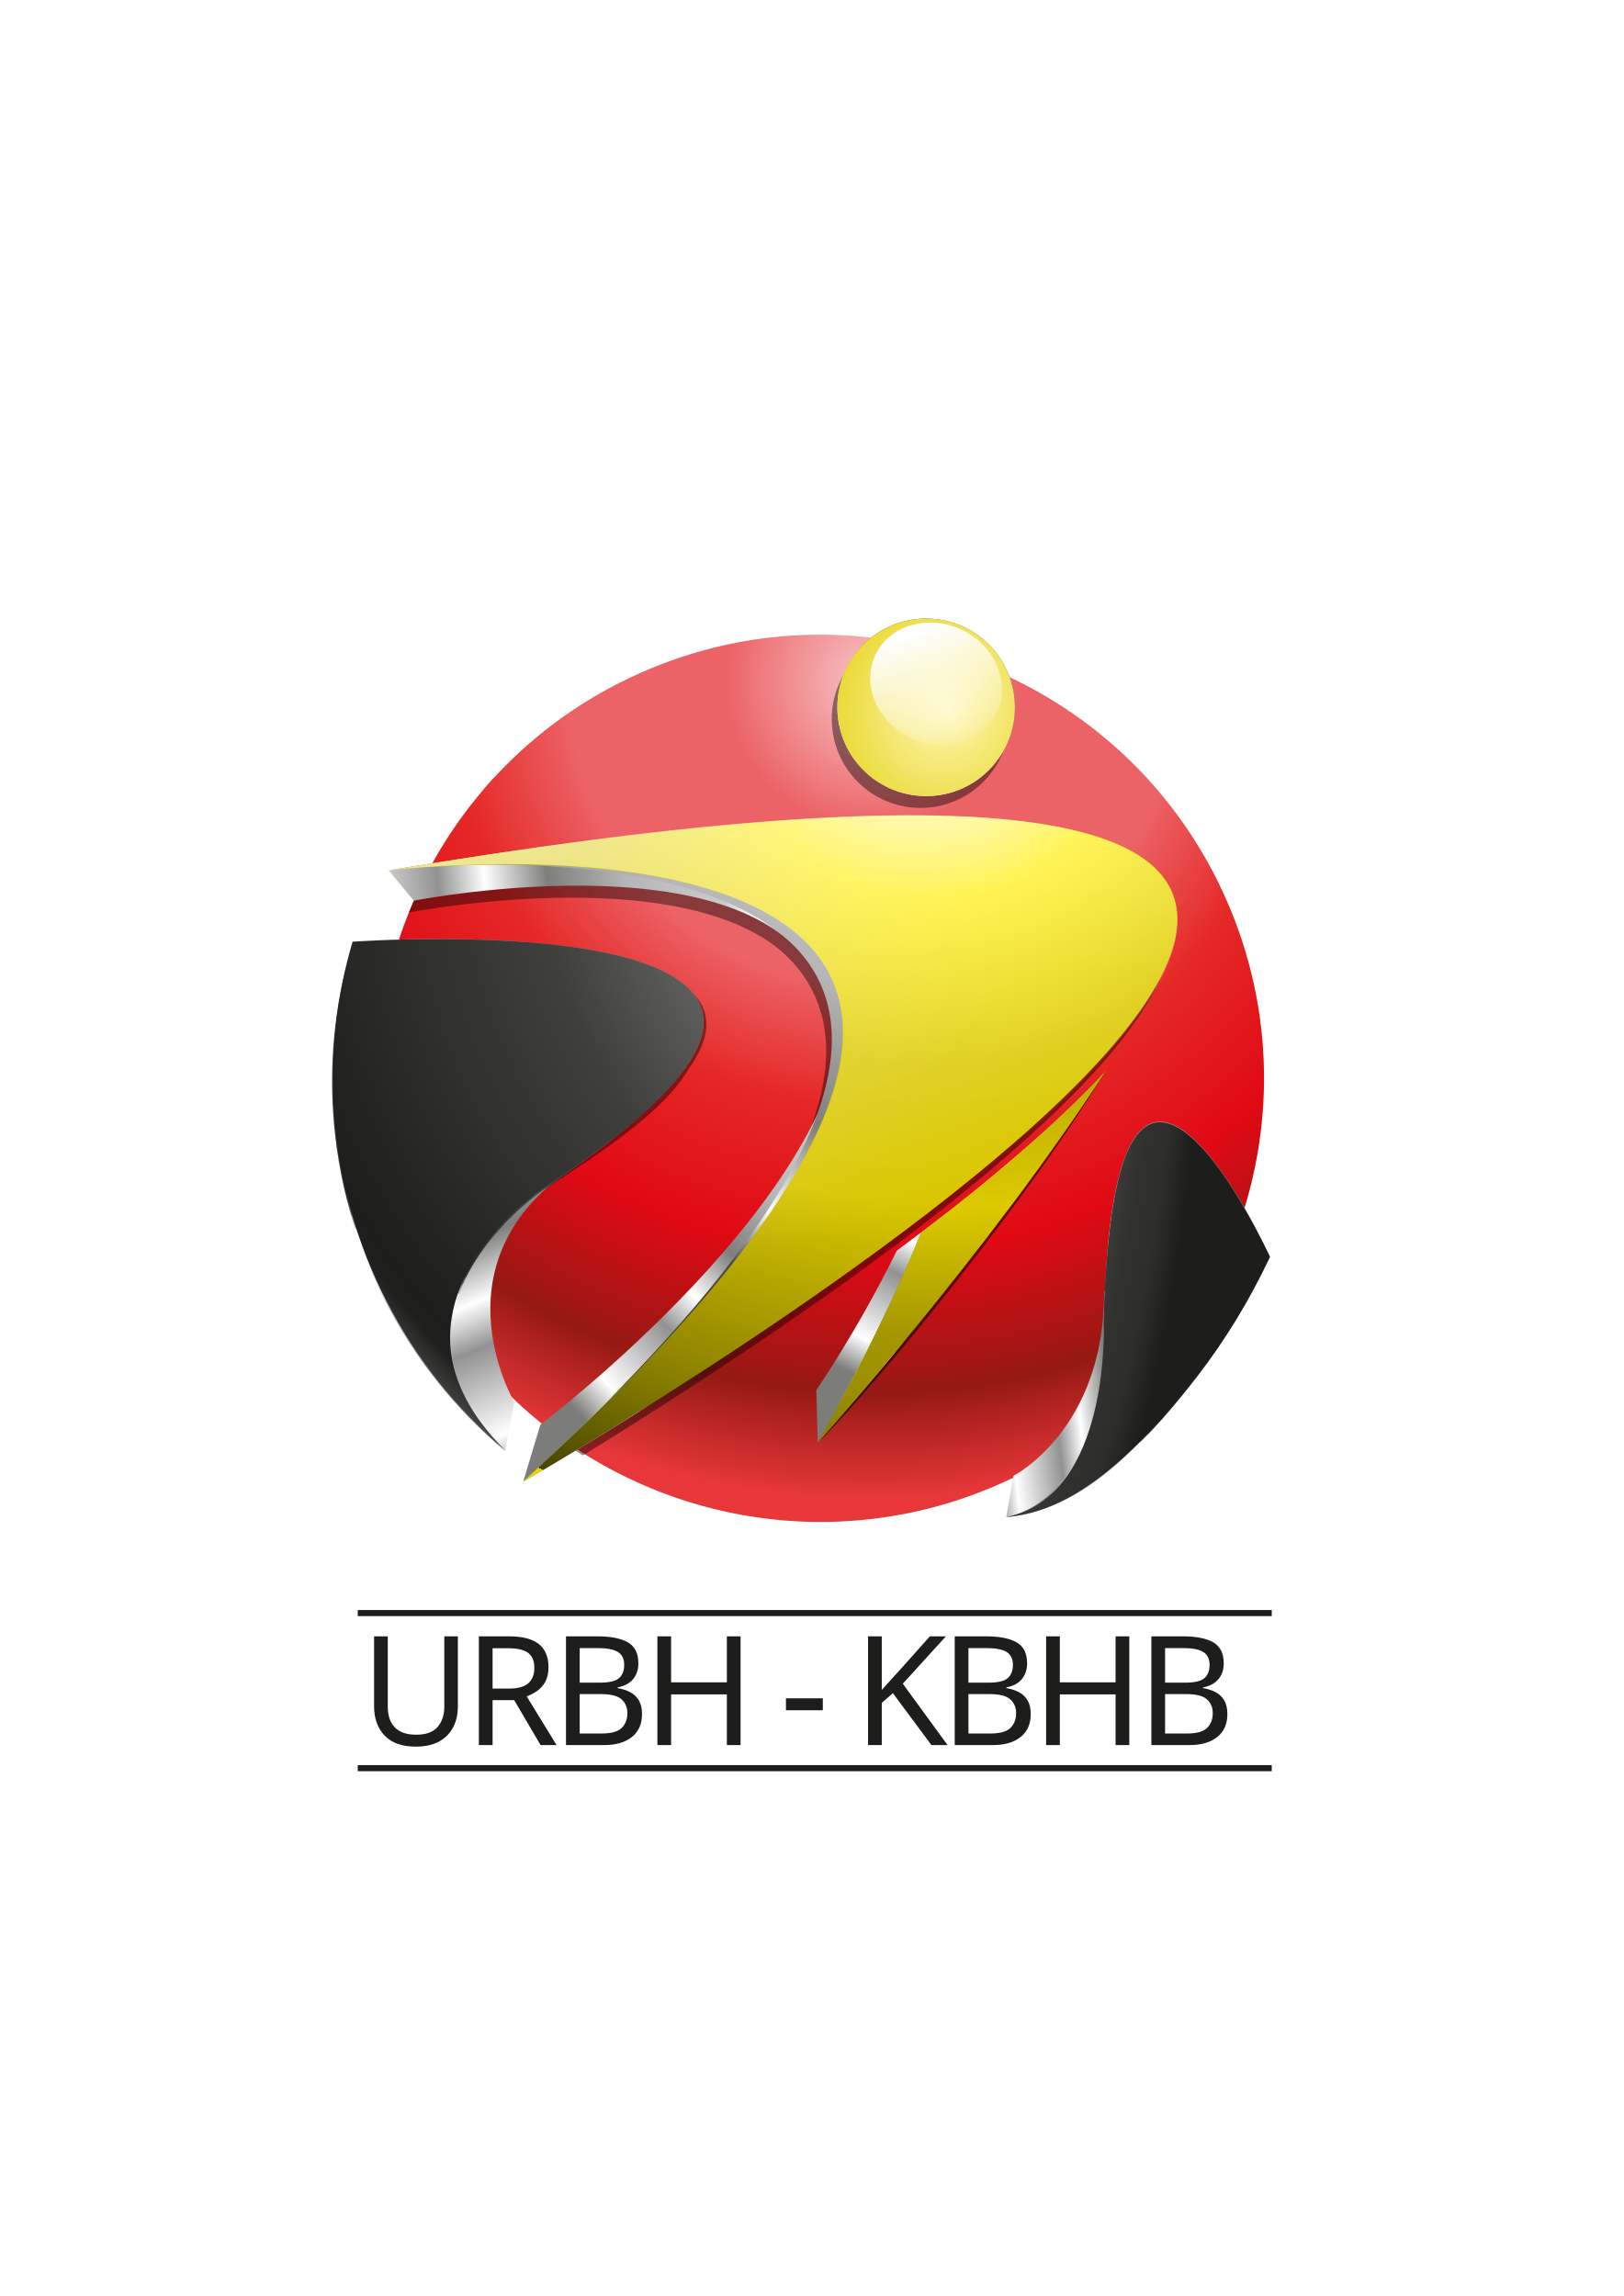
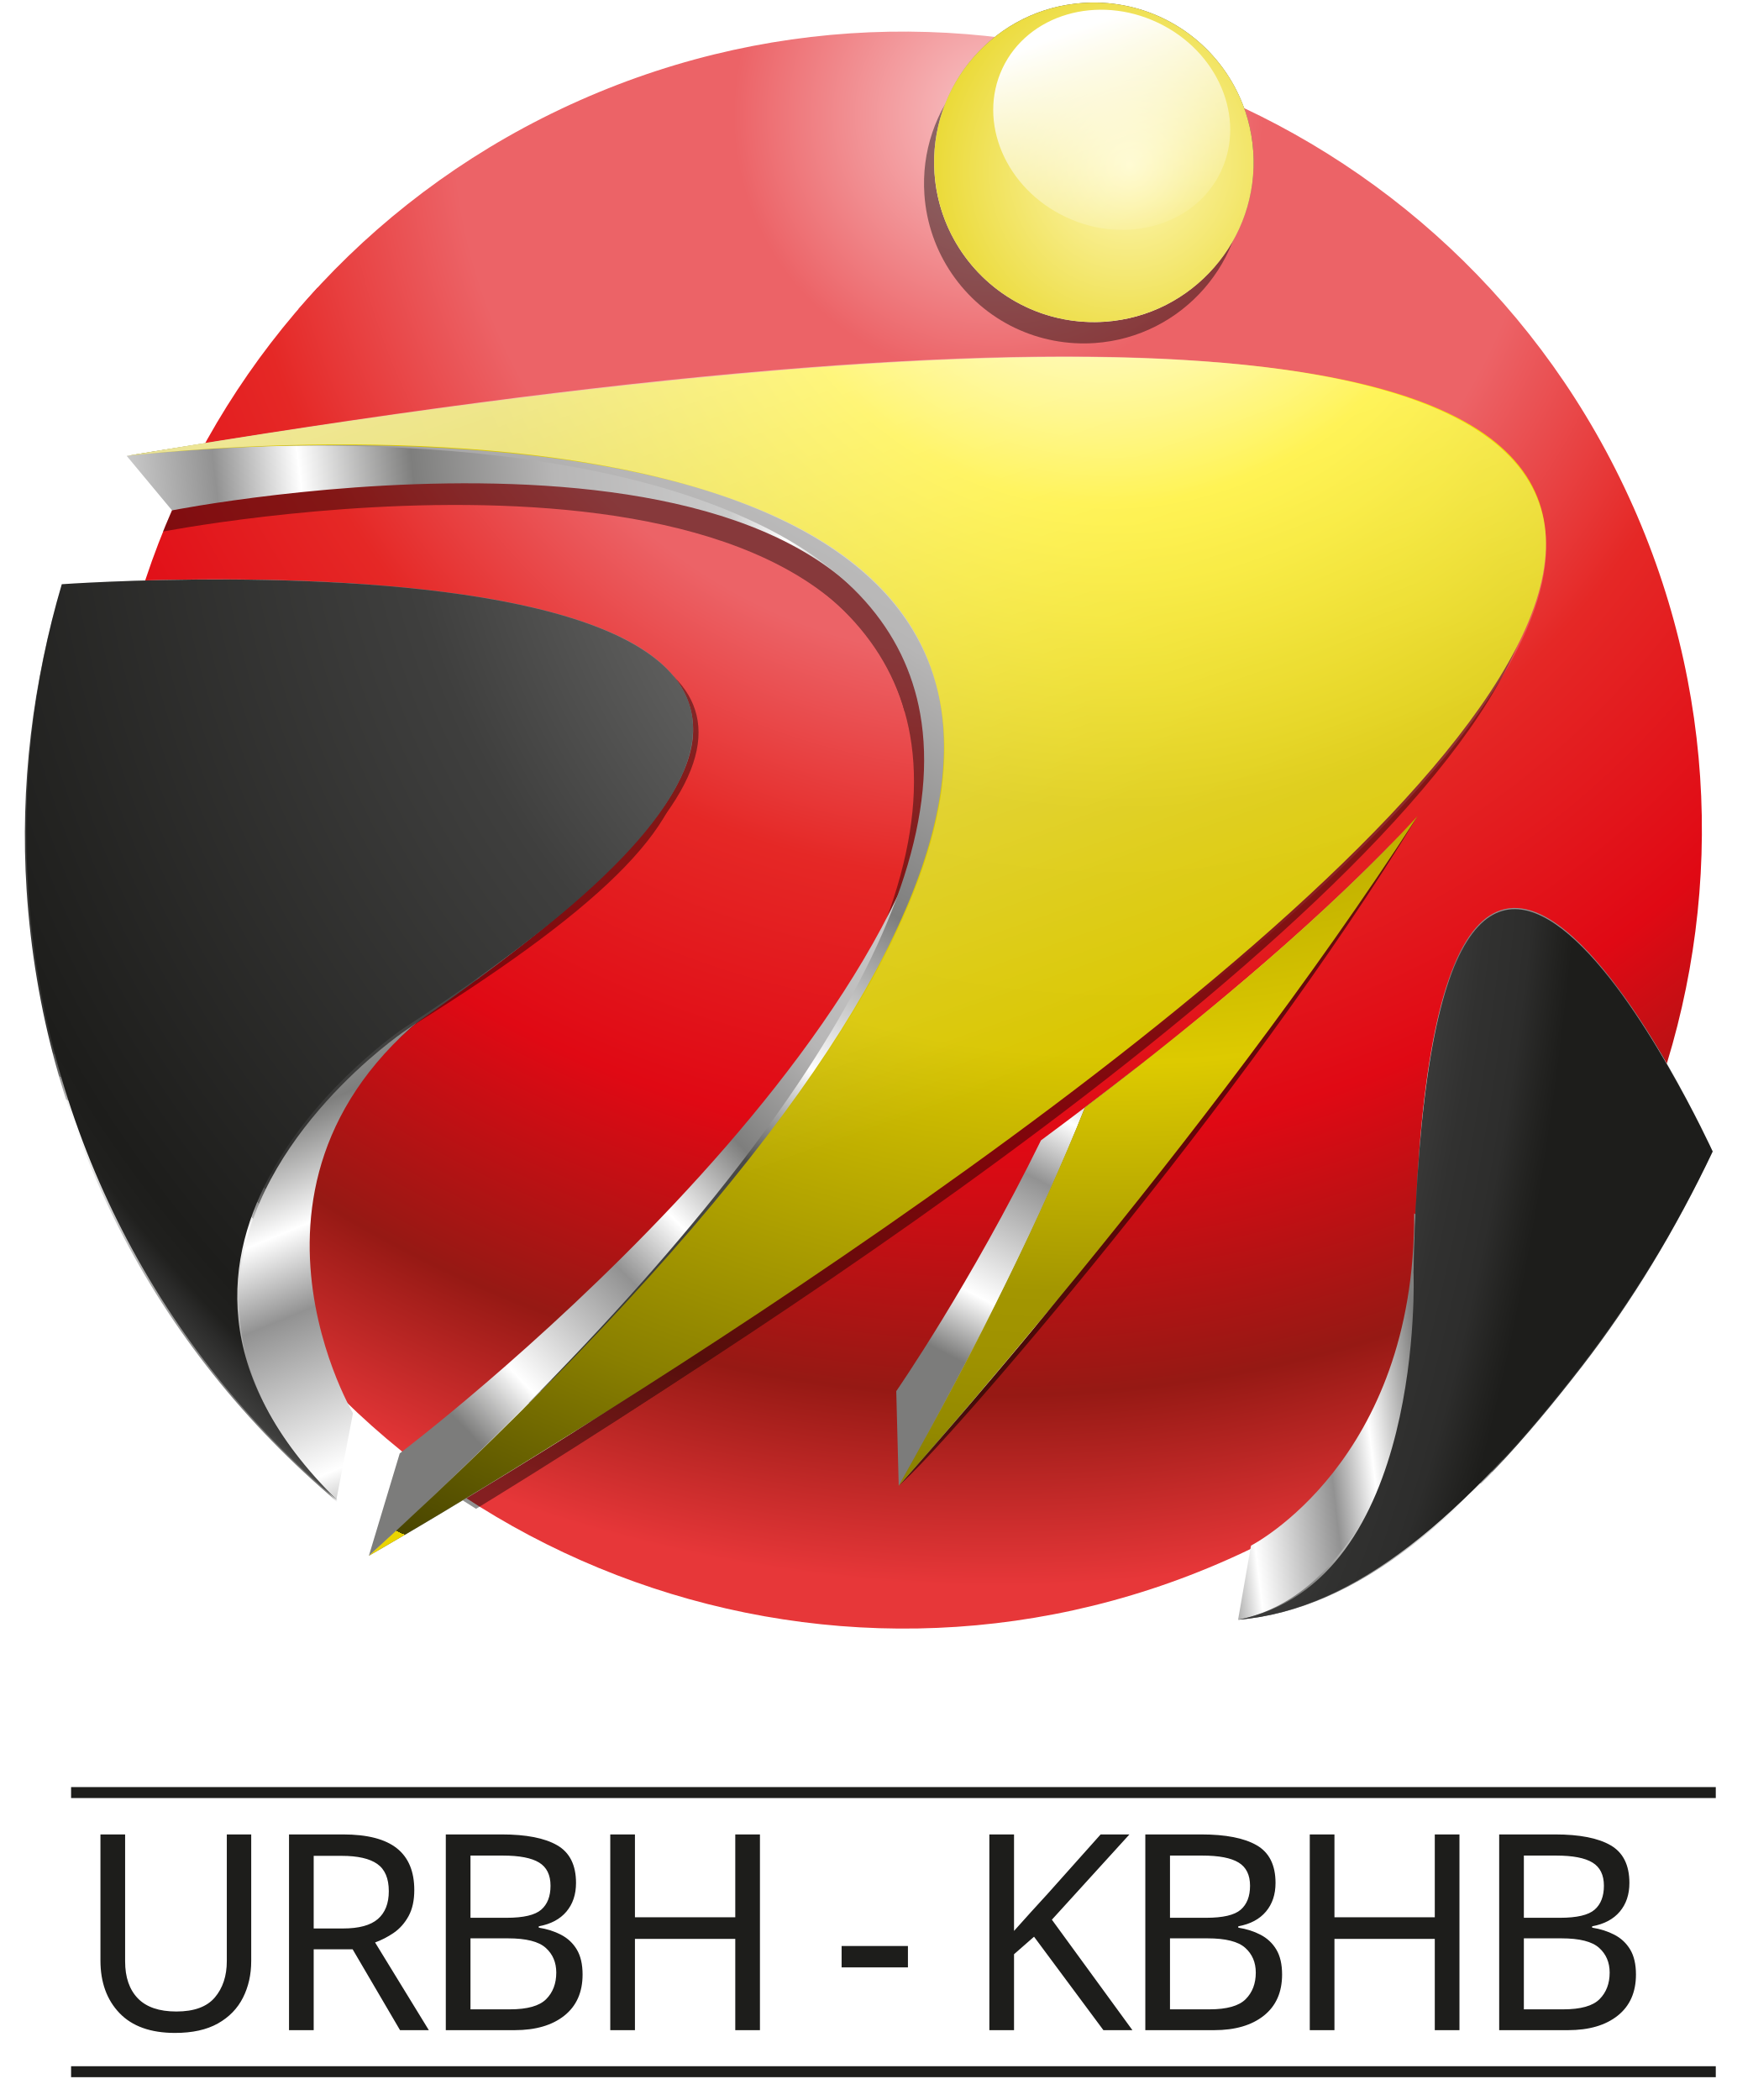
- <svg xmlns="http://www.w3.org/2000/svg" xmlns:xlink="http://www.w3.org/1999/xlink" version="1.1" viewBox="0 0 841.89 1190.55">
+ <svg xmlns="http://www.w3.org/2000/svg" xmlns:xlink="http://www.w3.org/1999/xlink" version="1.1" viewBox="165 320 505 605">
  <defs>
    <style>
      .cls-1 {
        clip-path: url(#clippath);
      }

      .cls-2 {
        fill: none;
      }

      .cls-2, .cls-3, .cls-4, .cls-5, .cls-6, .cls-7, .cls-8, .cls-9, .cls-10, .cls-11, .cls-12, .cls-13, .cls-14, .cls-15, .cls-16, .cls-17, .cls-18, .cls-19, .cls-20, .cls-21, .cls-22, .cls-23, .cls-24, .cls-25, .cls-26, .cls-27, .cls-28, .cls-29, .cls-30, .cls-31 {
        stroke-width: 0px;
      }

      .cls-3 {
        fill: #737373;
      }

      .cls-4 {
        fill: url(#linear-gradient);
      }

      .cls-5 {
        fill: url(#linear-gradient-5);
      }

      .cls-5, .cls-6, .cls-7, .cls-22, .cls-23, .cls-24, .cls-31 {
        display: none;
      }

      .cls-6 {
        fill: url(#linear-gradient-4);
      }

      .cls-7 {
        fill: url(#linear-gradient-3);
      }

      .cls-8 {
        fill: url(#linear-gradient-11);
      }

      .cls-9 {
        fill: url(#linear-gradient-12);
      }

      .cls-10 {
        fill: url(#linear-gradient-13);
      }

      .cls-11 {
        fill: url(#linear-gradient-10);
      }

      .cls-12 {
        fill: url(#linear-gradient-17);
      }

      .cls-13 {
        fill: url(#linear-gradient-15);
      }

      .cls-14 {
        fill: url(#linear-gradient-14);
      }

      .cls-32 {
        stroke: #1d1d1b;
        stroke-miterlimit: 10;
        stroke-width: 3.16px;
      }

      .cls-32, .cls-33 {
        fill: #1d1d1b;
      }

      .cls-34 {
        mix-blend-mode: multiply;
      }

      .cls-33 {
        font-family: NexaBold, 'Nexa Bold';
        font-size: 78.97px;
        letter-spacing: -.05em;
      }

      .cls-15 {
        fill: url(#Naamloos_verloop_201);
      }

      .cls-16 {
        fill: url(#Naamloos_verloop_150);
      }

      .cls-17 {
        fill: url(#Naamloos_verloop_477);
      }

      .cls-18 {
        fill: url(#Naamloos_verloop_937);
      }

      .cls-19 {
        fill: url(#Naamloos_verloop_13);
      }

      .cls-20 {
        fill: url(#Naamloos_verloop_19);
      }

      .cls-21, .cls-31 {
        fill: #929292;
      }

      .cls-22 {
        fill: url(#radial-gradient-2);
      }

      .cls-23 {
        fill: url(#radial-gradient);
      }

      .cls-35 {
        opacity: .72;
      }

      .cls-24 {
        fill: url(#linear-gradient-16);
      }

      .cls-25 {
        fill: url(#Naamloos_verloop_19-2);
      }

      .cls-26 {
        fill: url(#linear-gradient-2);
      }

      .cls-27 {
        fill: url(#linear-gradient-8);
      }

      .cls-28 {
        fill: url(#linear-gradient-9);
      }

      .cls-29 {
        fill: url(#linear-gradient-7);
      }

      .cls-30 {
        fill: url(#linear-gradient-6);
      }

      .cls-36 {
        isolation: isolate;
      }
    </style>
    <radialGradient id="Naamloos_verloop_19" data-name="Naamloos verloop 19" cx="432.24" cy="-735.35" fx="432.24" fy="-735.35" r="883.17" gradientTransform="translate(214.51 686.15) rotate(5.11) scale(.48)" gradientUnits="userSpaceOnUse">
      <stop offset="0" stop-color="#f8c6c8" />
      <stop offset=".18" stop-color="#ec6367" />
      <stop offset=".37" stop-color="#ec6367" />
      <stop offset=".52" stop-color="#e52826" />
      <stop offset=".7" stop-color="#e00914" />
      <stop offset=".87" stop-color="#961914" />
      <stop offset="1" stop-color="#e73739" />
    </radialGradient>
    <clipPath id="clippath">
      <path class="cls-2" d="M653.92,544.66c8.25,126.75-87.8,236.19-214.55,244.45-126.75,8.25-237.63-87.72-244.45-214.56-6.82-126.81,88.4-236.21,214.56-244.44,126.75-8.27,236.19,87.8,244.44,214.55Z" />
    </clipPath>
    <linearGradient id="linear-gradient" x1="582.74" y1="596.46" x2="694.92" y2="698.5" gradientTransform="translate(1316.66 74.45) rotate(-159.64) scale(.74 -1.32)" gradientUnits="userSpaceOnUse">
      <stop offset="0" stop-color="#4a4a49" />
      <stop offset=".13" stop-color="#fff" />
      <stop offset=".19" stop-color="#cacaca" />
      <stop offset=".37" stop-color="#b7b6b6" />
      <stop offset=".52" stop-color="#7e7e7d" />
      <stop offset=".64" stop-color="#fff" />
      <stop offset=".73" stop-color="#929292" />
      <stop offset=".91" stop-color="#fff" />
      <stop offset="1" stop-color="#7c7c7b" />
    </linearGradient>
    <linearGradient id="linear-gradient-2" x1="644.99" y1="404.79" x2="607.88" y2="699.77" gradientTransform="translate(1316.66 74.45) rotate(-159.64) scale(.74 -1.32)" gradientUnits="userSpaceOnUse">
      <stop offset="0" stop-color="#4a4a49" />
      <stop offset=".13" stop-color="#fff" />
      <stop offset=".19" stop-color="#cacaca" />
      <stop offset=".37" stop-color="#b7b6b6" />
      <stop offset=".52" stop-color="#7e7e7d" />
      <stop offset=".63" stop-color="#fff" />
      <stop offset=".7" stop-color="#4a4a49" />
      <stop offset=".87" stop-color="#313130" />
      <stop offset=".87" stop-color="#343433" />
      <stop offset=".88" stop-color="#40403f" />
      <stop offset=".88" stop-color="#525252" />
      <stop offset=".89" stop-color="#6d6d6c" />
      <stop offset=".89" stop-color="#8f8f8f" />
      <stop offset=".9" stop-color="#b9b9b9" />
      <stop offset=".9" stop-color="#eaeaea" />
      <stop offset=".91" stop-color="#fff" />
      <stop offset="1" stop-color="#7c7c7b" />
    </linearGradient>
    <radialGradient id="Naamloos_verloop_477" data-name="Naamloos verloop 477" cx="1294.06" cy="-334.26" fx="2023.68" fy="330.57" r="987.09" gradientTransform="translate(476.87 1261.73) rotate(-96.16) scale(.53 -.22) skewX(-13.83)" gradientUnits="userSpaceOnUse">
      <stop offset="0" stop-color="#9b9b9a" />
      <stop offset=".19" stop-color="#949494" />
      <stop offset=".37" stop-color="#9b9b9a" />
      <stop offset=".38" stop-color="#999998" />
      <stop offset=".38" stop-color="#929291" />
      <stop offset=".39" stop-color="#868685" />
      <stop offset=".39" stop-color="#757574" />
      <stop offset=".39" stop-color="#5f5f5e" />
      <stop offset=".39" stop-color="#454544" />
      <stop offset=".39" stop-color="#3c3c3b" />
      <stop offset=".61" stop-color="#706f6f" />
      <stop offset=".79" stop-color="#313130" />
      <stop offset=".82" stop-color="#2d2d2c" />
      <stop offset=".84" stop-color="#222220" />
      <stop offset=".85" stop-color="#1d1d1b" />
    </radialGradient>
    <linearGradient id="linear-gradient-3" x1="1152.66" y1="-57.05" x2="1391.45" y2="-545.1" gradientTransform="translate(268.1 -131.34) rotate(25.32)" xlink:href="#linear-gradient" />
    <linearGradient id="linear-gradient-4" x1="1311.66" y1="-158.48" x2="1234.16" y2="-70.52" gradientTransform="translate(268.1 -131.34) rotate(25.32)" xlink:href="#linear-gradient" />
    <linearGradient id="linear-gradient-5" x1="1304.54" y1="-459.29" x2="1251.47" y2="-37.57" gradientTransform="translate(268.1 -131.34) rotate(25.32)" xlink:href="#linear-gradient-2" />
    <radialGradient id="radial-gradient" cx="1870.16" cy="-2433.51" fx="1870.16" fy="-2433.51" r="849.76" gradientTransform="translate(862.67 -1347.69) rotate(115.32) scale(.48 .46)" gradientUnits="userSpaceOnUse">
      <stop offset="0" stop-color="#fff" />
      <stop offset=".19" stop-color="#cacaca" />
      <stop offset=".37" stop-color="#b4b4b4" />
      <stop offset=".52" stop-color="#858584" />
      <stop offset=".7" stop-color="#5a5a59" />
      <stop offset=".87" stop-color="#313130" />
      <stop offset=".89" stop-color="#343433" />
      <stop offset=".92" stop-color="#40403f" />
      <stop offset=".94" stop-color="#535352" />
      <stop offset=".96" stop-color="#6d6d6c" />
      <stop offset=".99" stop-color="#8f8f8e" />
      <stop offset="1" stop-color="#a8a8a7" />
    </radialGradient>
    <linearGradient id="linear-gradient-6" x1="222.11" y1="609.85" x2="410.5" y2="781.22" gradientTransform="translate(268.1 -131.34) rotate(25.32)" xlink:href="#linear-gradient" />
    <linearGradient id="linear-gradient-7" x1="327.76" y1="322.7" x2="270.37" y2="778.8" gradientTransform="translate(268.1 -131.34) rotate(25.32)" xlink:href="#linear-gradient-2" />
    <radialGradient id="Naamloos_verloop_937" data-name="Naamloos verloop 937" cx="481.91" cy="-650.85" fx="446.06" fy="-650.85" r="920.77" gradientTransform="translate(525.4 47.48) rotate(143.05) scale(.48 .46)" gradientUnits="userSpaceOnUse">
      <stop offset="0" stop-color="#fff" />
      <stop offset=".14" stop-color="#aeaeae" />
      <stop offset=".28" stop-color="#a4a3a3" />
      <stop offset=".39" stop-color="#686867" />
      <stop offset=".57" stop-color="#3f3f3e" />
      <stop offset=".89" stop-color="#1d1d1b" />
      <stop offset=".91" stop-color="#20201e" />
      <stop offset=".92" stop-color="#2b2b2a" />
      <stop offset=".94" stop-color="#3e3e3d" />
      <stop offset=".95" stop-color="#595957" />
      <stop offset=".97" stop-color="#7b7b7a" />
      <stop offset=".98" stop-color="#a4a4a3" />
      <stop offset=".99" stop-color="#a8a8a7" />
    </radialGradient>
    <linearGradient id="linear-gradient-8" x1="461.42" y1="537.94" x2="378.95" y2="760.14" gradientTransform="translate(268.1 -131.34) rotate(25.32)" xlink:href="#linear-gradient" />
    <linearGradient id="linear-gradient-9" x1="189.04" y1="555.18" x2="189.04" y2="555.18" gradientTransform="translate(268.1 -131.34) rotate(25.32)" xlink:href="#linear-gradient" />
    <linearGradient id="linear-gradient-10" x1="401.93" y1="477.75" x2="171.59" y2="619.17" gradientTransform="translate(268.1 -131.34) rotate(25.32)" xlink:href="#linear-gradient" />
    <linearGradient id="linear-gradient-11" x1="408.18" y1="332.02" x2="350.69" y2="788.96" gradientTransform="translate(268.1 -131.34) rotate(25.32)" xlink:href="#linear-gradient-2" />
    <radialGradient id="Naamloos_verloop_150" data-name="Naamloos verloop 150" cx="380.57" cy="-730.34" fx="380.57" fy="-730.34" r="920.75" gradientTransform="translate(265.02 58.79) rotate(115.32) scale(.48 .46)" gradientUnits="userSpaceOnUse">
      <stop offset="0" stop-color="#fff8b9" />
      <stop offset=".19" stop-color="#e2cd00" />
      <stop offset=".37" stop-color="#b5a600" />
      <stop offset=".52" stop-color="#858584" />
      <stop offset=".7" stop-color="#5a5a59" />
      <stop offset=".87" stop-color="#313130" />
      <stop offset=".89" stop-color="#343433" />
      <stop offset=".92" stop-color="#40403f" />
      <stop offset=".94" stop-color="#535352" />
      <stop offset=".96" stop-color="#6d6d6c" />
      <stop offset=".99" stop-color="#8f8f8e" />
      <stop offset="1" stop-color="#a8a8a7" />
    </radialGradient>
    <linearGradient id="linear-gradient-12" x1="401.79" y1="334.77" x2="344.67" y2="788.71" gradientTransform="translate(243.73 -130.35) rotate(23.96) scale(1.05 1) skewX(-1.3)" xlink:href="#linear-gradient-2" />
    <radialGradient id="Naamloos_verloop_201" data-name="Naamloos verloop 201" cx="369.05" cy="-722.75" fx="369.05" fy="-722.75" r="920.9" gradientTransform="translate(166.29 607.06) rotate(23.96) scale(.5 .48) skewX(-1.3)" gradientUnits="userSpaceOnUse">
      <stop offset="0" stop-color="#fff" />
      <stop offset=".22" stop-color="#ffed00" />
      <stop offset=".42" stop-color="#dbc800" />
      <stop offset=".58" stop-color="#d9c600" />
      <stop offset=".84" stop-color="#897f00" />
      <stop offset="1" stop-color="#494500" />
      <stop offset="1" stop-color="#4c4800" />
      <stop offset="1" stop-color="#585200" />
      <stop offset="1" stop-color="#6b6300" />
      <stop offset="1" stop-color="#857a00" />
      <stop offset="1" stop-color="#a89900" />
      <stop offset="1" stop-color="#d1be00" />
      <stop offset="1" stop-color="#ead400" />
    </radialGradient>
    <linearGradient id="linear-gradient-13" x1="541.55" y1="502.87" x2="468.62" y2="699.37" gradientTransform="translate(59.94 -41.07) rotate(7.07)" xlink:href="#linear-gradient" />
    <radialGradient id="radial-gradient-2" cx="161.89" cy="-1053.22" fx="161.89" fy="-1053.22" r="849.76" gradientTransform="translate(166.29 607.06) rotate(23.96) scale(.5 .48) skewX(-1.3)" xlink:href="#radial-gradient" />
    <linearGradient id="linear-gradient-14" x1="553.95" y1="328.88" x2="503.45" y2="730.28" gradientTransform="translate(37.1 -32.5) rotate(5.7) scale(1.05 1) skewX(-1.3)" xlink:href="#linear-gradient-2" />
    <radialGradient id="Naamloos_verloop_13" data-name="Naamloos verloop 13" cx="505.33" cy="-763.81" fx="505.33" fy="-763.81" r="814.47" gradientTransform="translate(194.56 692.05) rotate(5.7) scale(.5 .48) skewX(-1.3)" gradientUnits="userSpaceOnUse">
      <stop offset="0" stop-color="#fff" />
      <stop offset=".19" stop-color="#cacaca" />
      <stop offset=".37" stop-color="#999998" />
      <stop offset=".52" stop-color="#b5a600" />
      <stop offset=".7" stop-color="#ddca00" />
      <stop offset=".87" stop-color="#a39600" />
      <stop offset=".92" stop-color="#9f9200" />
      <stop offset=".98" stop-color="#938900" />
      <stop offset="1" stop-color="#8d8300" />
    </radialGradient>
    <linearGradient id="linear-gradient-15" x1="283.17" y1="381.84" x2="504.8" y2="603.48" gradientTransform="translate(268.1 -131.34) rotate(25.32)" gradientUnits="userSpaceOnUse">
      <stop offset="0" stop-color="#fff" />
      <stop offset="1" stop-color="#fff" stop-opacity="0" />
    </linearGradient>
    <linearGradient id="linear-gradient-16" x1="197.84" y1="463.79" x2="431.06" y2="697.01" xlink:href="#linear-gradient-15" />
    <linearGradient id="linear-gradient-17" x1="384.4" y1="326.53" x2="431.93" y2="374.05" xlink:href="#linear-gradient-15" />
    <radialGradient id="Naamloos_verloop_19-2" data-name="Naamloos verloop 19" cx="253.76" cy="400.29" fx="253.76" fy="400.29" r=".03" gradientTransform="matrix(1,0,0,1,0,0)" xlink:href="#Naamloos_verloop_19" />
  </defs>
  <g class="cls-36">
    <g id="Laag_1" data-name="Laag 1">
      <text class="cls-33" transform="translate(186.83 904.88)">
        <tspan x="0" y="0">URBH - KBHB</tspan>
      </text>
      <line class="cls-32" x1="185.48" y1="916.85" x2="659.33" y2="916.85" />
      <line class="cls-32" x1="185.48" y1="836.43" x2="659.33" y2="836.43" />
      <path class="cls-20" d="M635.49,465.83c51.54,116.09-.79,251.98-116.88,303.52-116.09,51.54-251.98-.8-303.53-116.89-51.53-116.1.81-251.98,116.89-303.52,116.1-51.53,251.98.79,303.51,116.89Z" />
      <g class="cls-1">
        <g class="cls-34">
          <path class="cls-21" d="M516.19,785.14l10.11-18.54s47.35-24.1,47-95.7l16.12,9.41s-4.26,37.4-4.93,41.26c-.66,3.86-6.69,18.04-7.36,19.84-.67,1.81-29.09,40.51-60.95,43.74Z" />
          <path class="cls-21" d="M516.11,785.51c35.19-2.95,72.7-28.03,105.62-70.62,14.19-18.35,26.81-39.08,37.49-61.6l.11-.24-.07-.17c-1.12-2.45-27.73-60.12-51.32-68.88-6.88-2.55-12.86-.62-17.8,5.75-10.35,13.36-16.16,46.44-17.25,98.31-.01.4-1.55,40.58-19.37,69.1-9.58,15.32-22.12,24.61-37.28,27.61l-.14.74Z" />
          <path class="cls-21" d="M621.62,714.65c-33.9,43.86-71.86,67.67-105.43,70.49,54.07-10.72,56.95-97.21,56.95-97.21,4.5-213.13,85.9-34.8,85.91-34.78-10.4,21.91-22.94,42.75-37.43,61.5Z" />
          <path class="cls-31" d="M1771.01,203.19l-20.83,7.46s-1.96,126.88-318.86,289.31l-1.75,23.53s354.65-154.97,341.44-320.3" />
          <path class="cls-31" d="M1559.53,546.3l-2.3-21.76s59.25-37.35,35.09-42.92l22.74-12.68s20.4,4.64,21.49,7.66c1.07,3.02,2.33,14.5,2.33,14.5l-11.1,18.17-68.26,37.02Z" />
          <path class="cls-31" d="M1429.36,523.09c190.4-94.25,273.03-176.16,308.84-228.28,38.84-56.57,32.44-91.19,32.37-91.53l.86-.26c9.55,24.29,15.26,49.87,16.96,76.06,4.31,66.11-17.06,130.22-60.15,180.53-43.01,50.21-102.91,81.17-168.66,87.13l-1.74.17,1.44-.99c42.36-29.09,63.45-48.78,62.66-58.53-.18-2.21-1.48-3.86-3.99-5.06-27.91-13.2-186.65,41.04-188.25,41.59l-.35-.83Z" />
          <path class="cls-31" d="M1559.53,546.3c135.55-12.33,237.3-130.58,228.42-267.18-1.74-26.75-7.62-52.25-16.94-75.93.02.03,27.74,137.56-341.44,320.3,0,0,326.37-112.06,129.96,22.81Z" />
          <path class="cls-21" d="M259.29,758.41l4.8-25.01s-44.4-81.34,37.29-130.15l-40.68-5.71s-35.54,30.88-38.85,34.34c-3.31,3.46-9.71,20.51-10.68,22.57-.97,2.06.72,63.11,48.12,103.97Z" />
          <path class="cls-21" d="M258.99,758.75c-53.05-44.7-84.76-107.42-89.26-176.61-1.95-29.82,1.32-59.37,9.71-87.8l.09-.3.31-.03c4.58-.32,112.56-7.71,160.29,14.88,13.91,6.59,21.31,15.17,22.01,25.53,1.45,21.74-20.76,45.16-78.58,81.25-.44.28-48.67,37.01-52.42,78.22-2.01,22.15,7.56,43.74,28.45,64.18l-.62.68Z" />
          <path class="cls-21" d="M170.18,582.12c4.64,71.25,38.49,133.64,89.1,176.29-74.52-72.93,24.29-142.73,24.29-142.73,234.27-151.94-103.66-121.21-103.69-121.21-8.16,27.66-11.68,57.2-9.7,87.65Z" />
          <path class="cls-21" d="M268.61,774.74l8.64-29.88s158.68-119.82,157.91-217.09l15.62,18.28-12.04,53.72-19.81,38.34-150.32,136.63Z" />
          <path class="cls-21" d="M198.55,457.57l12.33,15.77s190.7-37.64,214.78,51.75l19.31-43.11s-103.44-52.69-246.09-26.5" />
          <path class="cls-21" d="M457.59,414.55c-15.06-7.13-25.12-21.88-26.26-38.48-.85-12.26,3.14-24.13,11.22-33.4,8.07-9.27,19.28-14.84,31.54-15.68,7.85-.54,15.74.94,22.8,4.29,15.06,7.12,25.14,21.87,26.27,38.47,1.74,25.33-17.44,47.34-42.76,49.08-7.85.54-15.75-.94-22.81-4.29h0Z" />
          <path class="cls-21" d="M522.72,369.78c1.72,25.11-17.24,46.87-42.34,48.6-25.12,1.73-46.87-17.24-48.6-42.34-1.72-25.11,17.23-46.87,42.34-48.59,25.11-1.73,46.87,17.23,48.6,42.34Z" />
          <path class="cls-21" d="M268.06,774.03c114.4-104.33,168.97-186.63,159.14-242.22-4.31-24.42-21.26-43.41-50.29-56.4-67.41-30.11-177.21-17.51-178.3-17.38l-.15-.91c182.74-30.44,305.18-33.98,359.86-9.74,20.84,9.24,31.88,22.61,32.82,39.72,2.25,41.57-53.27,103.84-162.64,183.52-79.39,57.85-159.09,103.67-159.88,104.12l-.56-.71Z" />
          <path class="cls-21" d="M198.55,457.57s479.74-57.02,69.82,316.8c0,0,807.58-462.94-69.82-316.8Z" />
          <path class="cls-3" d="M573.42,555.12c-62.78,78.13-140.97,183.36-149.5,192.92,13.06-10.97,100.16-111.62,149.5-192.92Z" />
        </g>
      </g>
      <path class="cls-4" d="M521.7,786.64l3.72-21.36s47.35-24.09,47.01-95.7l16.12,9.4s-4.27,37.41-4.94,41.27c-.66,3.86-6.69,18.03-7.36,19.84-.67,1.81-22.69,43.33-54.55,46.55Z" />
      <path class="cls-26" d="M521.7,786.64c35.19-2.95,66.23-30.48,99.15-73.06,14.2-18.37,26.81-39.1,37.49-61.61l.12-.24-.08-.18c-1.12-2.44-27.73-60.12-51.31-68.88-6.88-2.55-12.86-.62-17.8,5.75-10.35,13.37-15.92,46.31-17.01,98.18-.02.4,3.42,42.68-14.4,71.2-9.58,15.32-21,25.83-36.15,28.84h0Z" />
      <path class="cls-17" d="M620.73,713.34c-33.9,43.86-65.46,70.49-99.03,73.31,54.07-10.72,50.55-100.03,50.55-100.03,4.5-213.12,86.19-34.89,86.2-34.88-10.39,21.9-23.23,42.85-37.72,61.6Z" />
      <path class="cls-7" d="M1640.19,27.38l-19.24,6.88s-1.82,117.09-294.28,267.02l-1.61,21.7s327.31-143.02,315.13-295.6" />
      <path class="cls-6" d="M1445.03,344.03l-2.13-20.08s54.67-34.47,32.39-39.61l20.98-11.7s18.82,4.28,19.82,7.06c1,2.79,2.17,13.39,2.17,13.39l-10.26,16.77-62.97,34.16Z" />
      <path class="cls-5" d="M1324.89,322.61c175.72-86.98,251.98-162.57,285.02-210.67,35.85-52.21,29.94-84.15,29.88-84.47l.8-.24c8.81,22.4,14.07,46.02,15.65,70.2,3.98,61.01-15.74,120.18-55.5,166.6-39.7,46.34-94.98,74.91-155.67,80.42l-1.6.13,1.32-.9c39.09-26.86,58.56-45.03,57.83-54.03-.17-2.04-1.37-3.56-3.69-4.65-25.75-12.2-172.25,37.87-173.72,38.37l-.32-.78Z" />
      <path class="cls-23" d="M1445.03,344.03c125.1-11.37,219-120.51,210.79-246.58-1.61-24.69-7.03-48.22-15.63-70.07,0,.02,25.59,126.95-315.13,295.6,0,0,301.2-103.42,119.96,21.04Z" />
      <path class="cls-30" d="M261.9,752.14l4.8-25s-45.21-76.68,36.47-125.49l-39.86-10.38s-35.54,30.9-38.85,34.35c-3.32,3.45-9.71,20.51-10.68,22.57-.98,2.06.72,63.11,48.12,103.96Z" />
      <path class="cls-29" d="M262.23,752.7c-53.06-44.69-85.05-107.07-89.56-176.25-1.94-29.84,1.74-59.72,10.13-88.13l.03.46-.03-.46c4.57-.32,112.56-7.71,160.29,14.87,13.91,6.59,20.87,15.19,21.56,25.56,1.45,21.74-29.27,51.25-83.3,88.47-.42.29-43.49,29.77-47.25,70.98-2.01,22.14,7.19,44.02,28.08,64.46l.06.05Z" />
      <path class="cls-18" d="M173.1,575.96c4.64,71.25,38.49,133.64,89.1,176.28-74.52-72.93,18.88-135.87,18.88-135.87,234.27-151.94-98.25-128.06-98.28-128.06-8.16,27.66-11.68,57.2-9.7,87.65Z" />
      <path class="cls-27" d="M271.28,768.21l8.89-29.5s158.67-119.83,157.91-217.1l15.62,18.28-12.03,53.73-19.81,38.33-150.57,136.26Z" />
      <path class="cls-28" d="M201.5,451.34" />
      <path class="cls-11" d="M201.5,451.34l13.06,15.7s189.93-37.5,214,51.9l19.31-43.11s-104.29-49.19-244.83-24.74" />
      <path class="cls-8" d="M460.5,408.39c-15.06-7.12-25.12-21.87-26.26-38.47-.84-12.27,3.14-24.13,11.21-33.39,8.08-9.27,19.28-14.84,31.55-15.68,7.85-.54,15.74.94,22.8,4.29,15.07,7.12,25.13,21.87,26.27,38.47,1.74,25.32-17.44,47.34-42.76,49.08-7.85.53-15.74-.95-22.81-4.3h0Z" />
      <path class="cls-16" d="M526.07,363.6c1.75,25.36-17.4,47.34-42.75,49.08-25.36,1.74-47.34-17.41-49.08-42.77-1.74-25.36,17.4-47.34,42.76-49.07,25.36-1.74,47.33,17.4,49.07,42.76Z" />
      <path class="cls-9" d="M271.28,768.21c114.4-104.34,168.66-186.96,158.84-242.55-4.32-24.42-21.26-43.42-50.3-56.4-67.28-30.55-175.46-18.84-176.74-18.09l.07-.09c182.72-30.44,303.4-34.09,358.07-9.85,20.84,9.23,31.89,22.61,32.81,39.71,2.24,41.58-53.28,103.85-162.64,183.53-79.38,57.84-159.33,103.29-160.12,103.75h0Z" />
      <path class="cls-15" d="M201.5,451.34s479.68-56.94,69.78,316.87c0,0,807.63-463.02-69.78-316.87Z" />
      <path class="cls-10" d="M423.22,720.8l.71,27.24,68.53-120.46c-9.03,7.06-18.25,14.06-27.55,20.95-20.28,41.32-41.69,72.26-41.69,72.26Z" />
      <path class="cls-22" d="M196.01,259.96s85.46-10.15,149.21,7.72c65.77-16.89,114.13-9.45,114.13-9.45l-3.95,38.36c-17.68-26.89-52.9-28.19-87.51-20.82,65.2,29.32,83.87,102.09-107.44,276.55,0,0,745.31-427.24-64.44-292.36Z" />
      <path class="cls-14" d="M477.59,639.04c-12.49,31.83-31.23,69.15-53.66,109h0c.54-.6,55.1-60.93,105.76-131.52,13.57-18.9,25.58-36.67,36.08-53.31-24.68,25.36-54.8,50.6-88.17,75.82Z" />
      <path class="cls-19" d="M573.42,555.12c-25.21,27.38-59.49,56.36-95.83,83.92-12.49,30.98-30.04,67.05-53.66,109,0,0,88.44-98.5,149.5-192.92Z" />
      <g class="cls-35">
        <path class="cls-13" d="M201.5,451.34c-.47,1.97.39-1.98,0,0,110.56-11.85,344.38-1.98,177.23,205.18.33.15.64.32.97.47,13.84,6.56,27.94,11.63,42.08,15.34,211.8-144.81,363.33-319.2-220.28-220.99Z" />
        <path class="cls-24" d="M235.95,487c2.51,39.99,20.82,94.75,53.85,124.12,153.19-101.79,40.94-124.66-53.85-124.12Z" />
      </g>
      <path class="cls-12" d="M516.76,369.41c-7.32,15.46-27.34,21.34-44.71,13.11-17.38-8.22-25.53-27.42-18.21-42.89,7.32-15.46,27.33-21.34,44.71-13.11,17.37,8.22,25.52,27.43,18.2,42.89Z" />
      <polygon class="cls-25" points="250.98 409.03 256.58 402.76 256.52 403.75 251.6 409.09 250.98 409.03" />
    </g>
  </g>
</svg>
